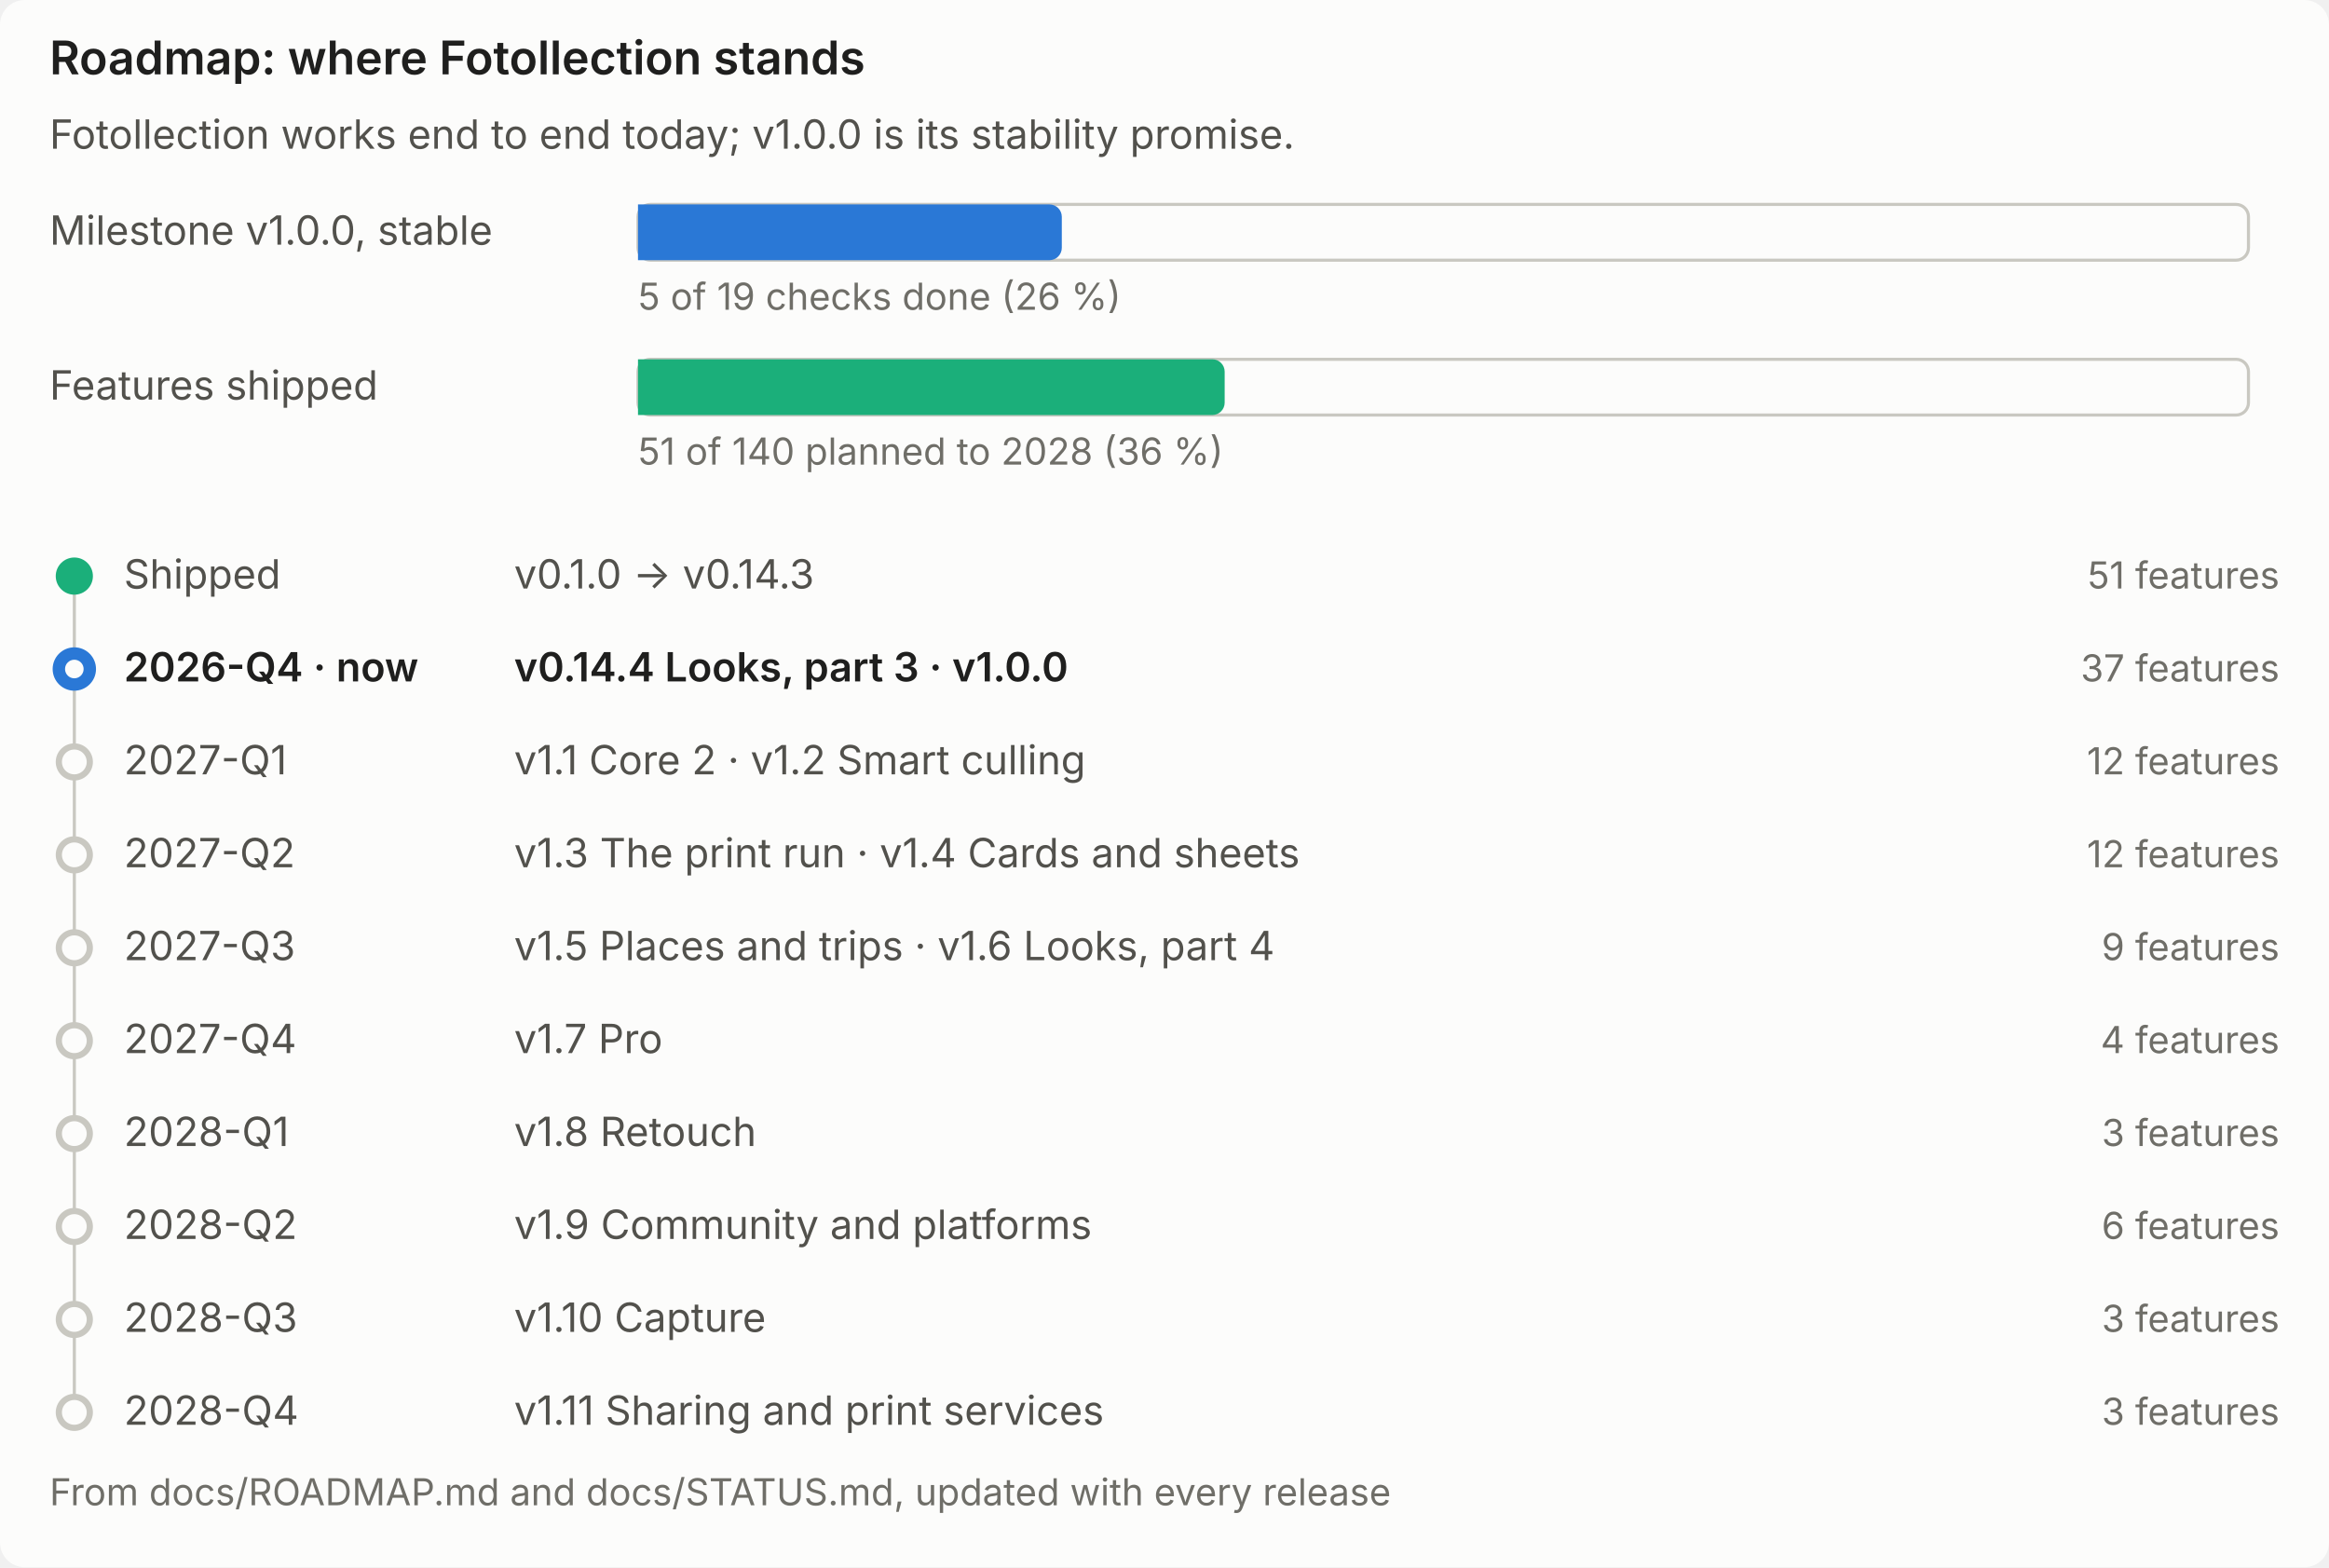
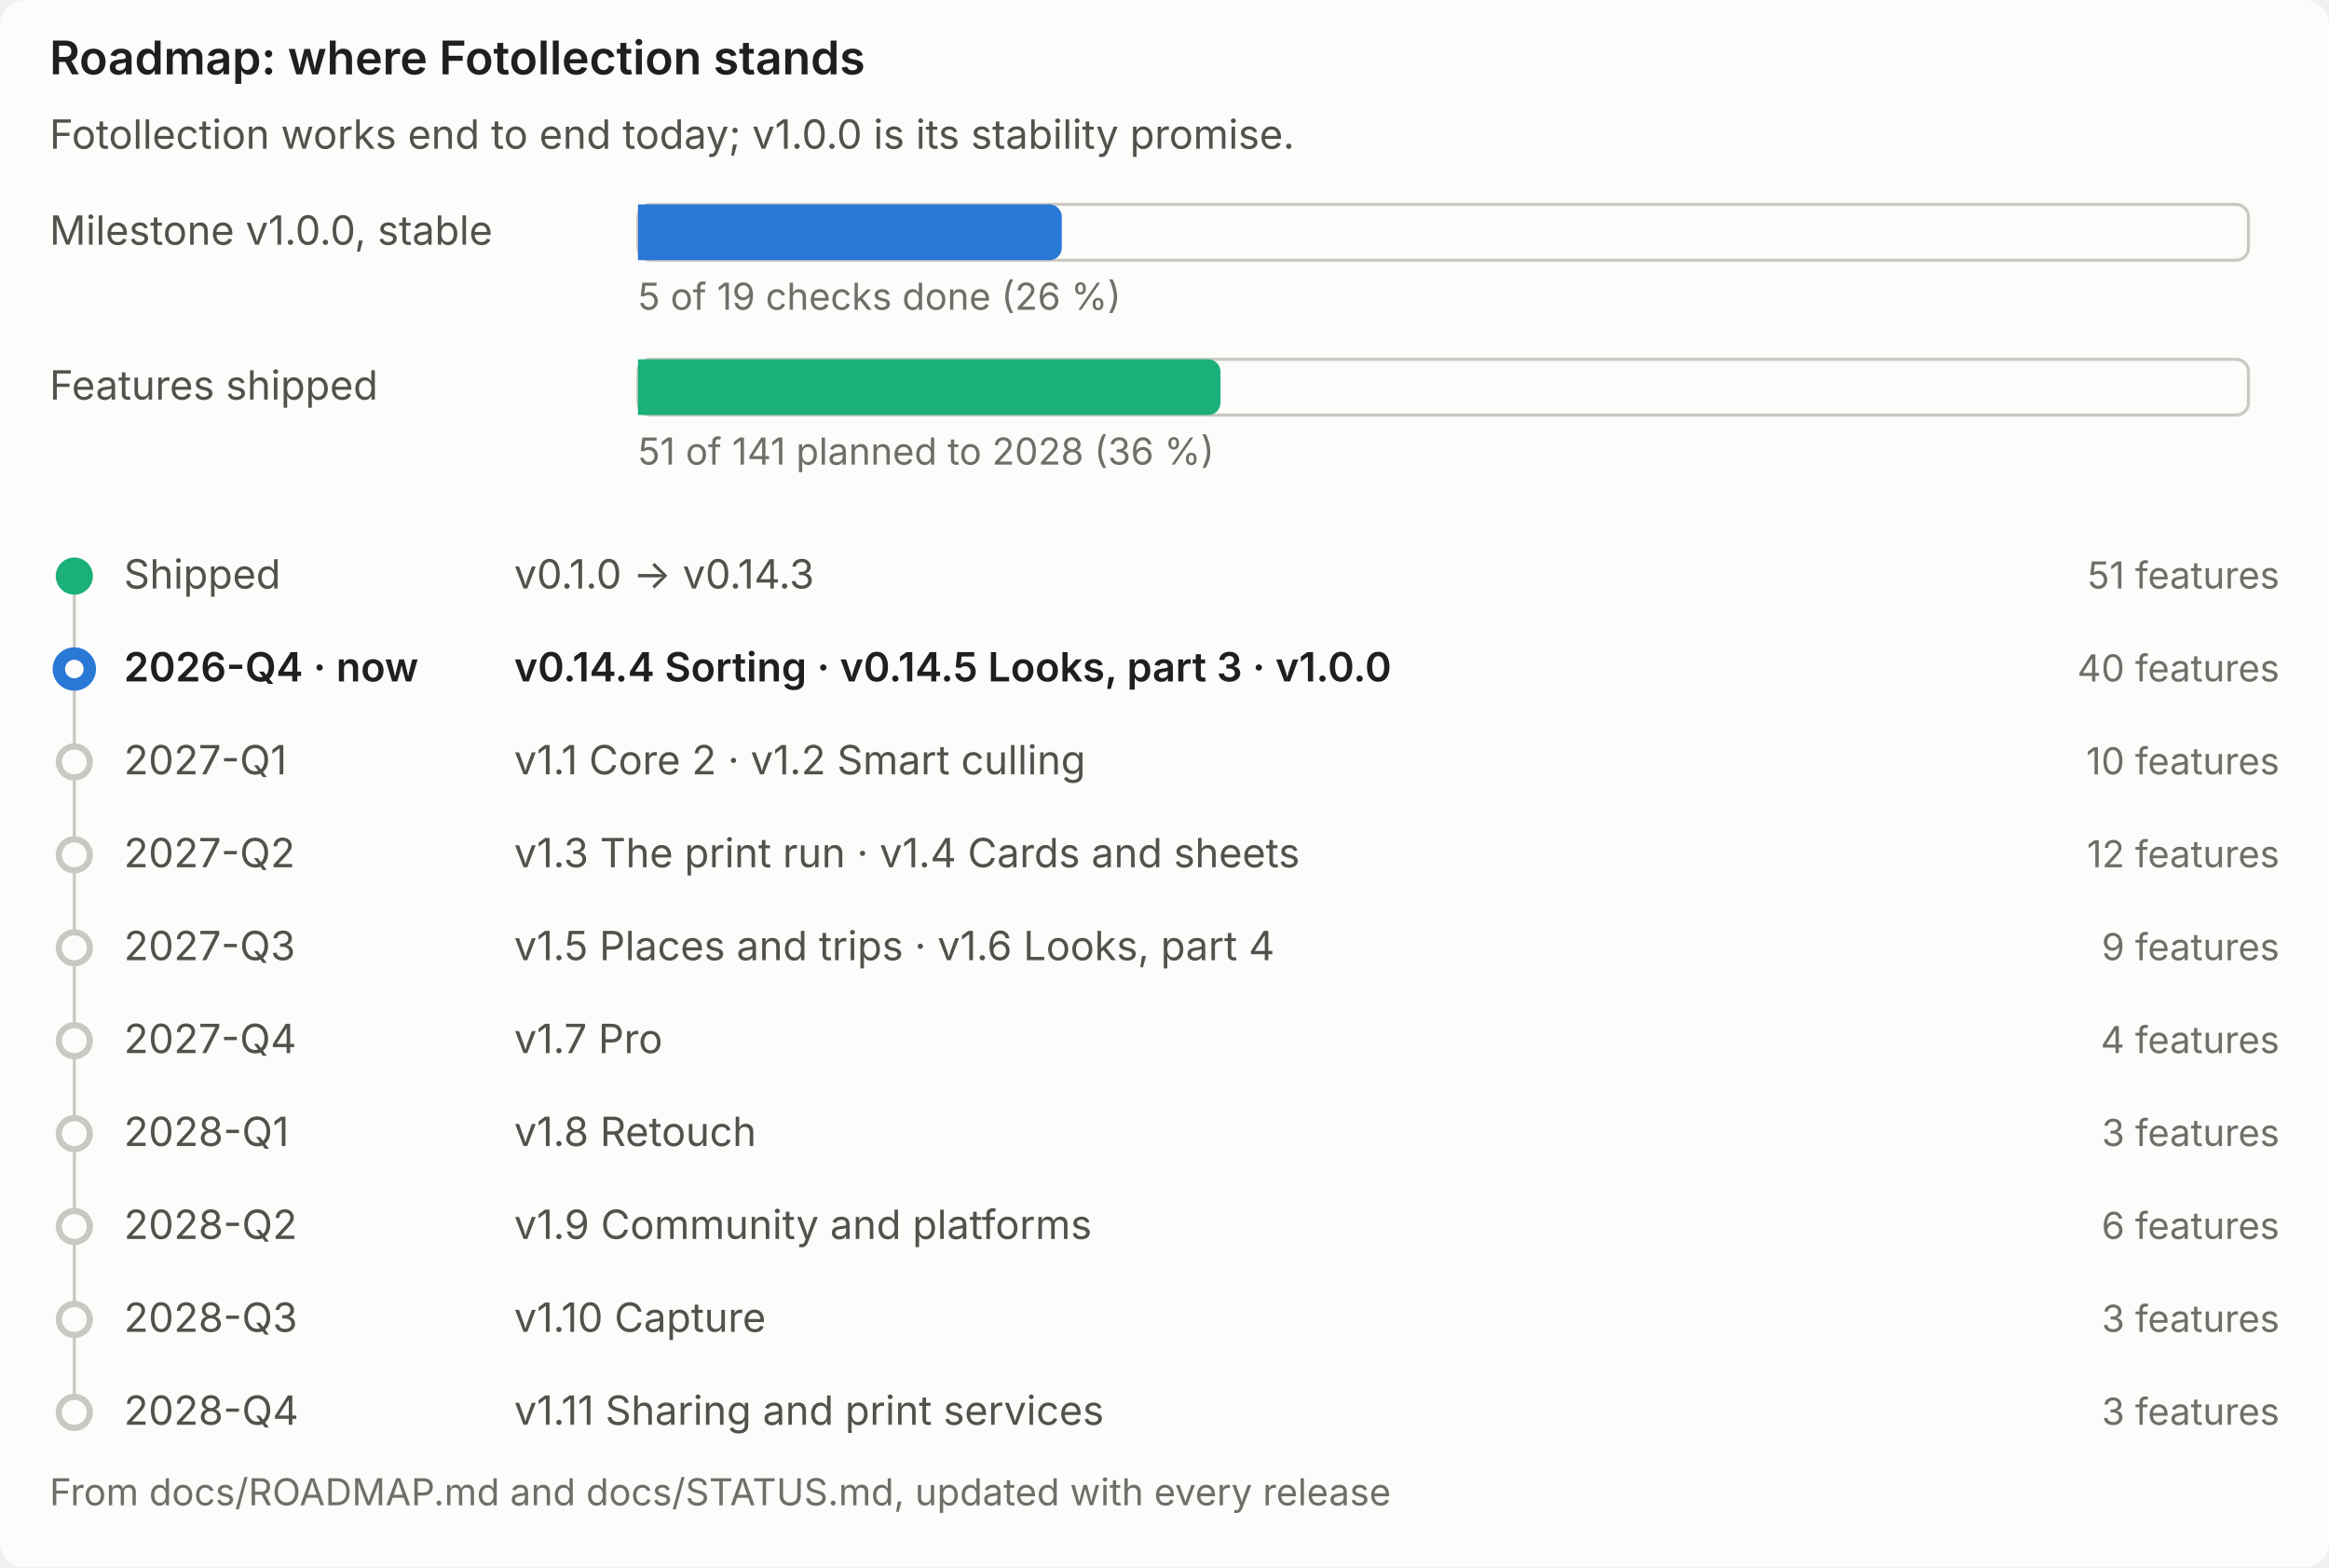
<svg xmlns="http://www.w3.org/2000/svg" viewBox="-16 -16 752 506" width="752" height="506" role="img" aria-labelledby="t d">
  <style>
  .bg{fill:#fcfcfb} .t1{fill:#1f1f1e;font:600 13px system-ui,-apple-system,Segoe UI,sans-serif}
  .t2{fill:#52514c;font:13px system-ui,-apple-system,Segoe UI,sans-serif}
  .t3{fill:#6f6e68;font:12px system-ui,-apple-system,Segoe UI,sans-serif}
  .h{font-size:15px} .num{font-variant-numeric:tabular-nums} .axis{stroke:#c9c8c1;stroke-width:1}
  .ref{stroke:#52514c;stroke-width:1.5;stroke-dasharray:4 3} .refw{stroke:#eb6834;stroke-width:1.5;stroke-dasharray:4 3}
  .s1{fill:#2a78d6} .old{fill-opacity:.45} .s2{fill:#eb6834} .s3{fill:#1baf7a} .s4{fill:#eda100} .s5{fill:#e87ba4} .gap{stroke:#fcfcfb;stroke-width:2}
  .in{fill:#fff}
  @media (prefers-color-scheme: dark){
    .bg{fill:#1a1a19} .t1{fill:#f0efec} .t2{fill:#c3c2b7} .t3{fill:#9d9c93} .axis{stroke:#45443f}
    .ref{stroke:#c3c2b7} .refw{stroke:#d95926}
    .s1{fill:#3987e5} .s2{fill:#d95926} .s3{fill:#199e70} .s4{fill:#c98500} .s5{fill:#d55181} .gap{stroke:#1a1a19}
  }
</style>
  <rect class="bg" x="-16" y="-16" width="752" height="506" rx="8" />
  <text class="t1 h" x="0" y="8">Roadmap: where Fotollection stands</text>
  <text class="t2" x="0" y="32">Fotollection works end to end today; v1.0.0 is its stability promise.</text>
  <text class="t2" x="0" y="63">Milestone v1.0.0, stable</text>
  <rect class="axis" x="190" y="50" width="520" height="18" rx="4" fill="none" />
  <path class="s1" d="M190 50h132.842a4 4 0 0 1 4 4v10a4 4 0 0 1 -4 4h-132.842z" />
  <text class="t3 num" x="190" y="84">5 of 19 checks done (26 %)</text>
  <text class="t2" x="0" y="113">Features shipped</text>
  <rect class="axis" x="190" y="100" width="520" height="18" rx="4" fill="none" />
-   <path class="s3" d="M190 100h185.429a4 4 0 0 1 4 4v10a4 4 0 0 1 -4 4h-185.429z" />
-   <text class="t3 num" x="190" y="134">51 of 140 planned to 2028 (36 %)</text>
+   <path class="s3" d="M190 100h184.085a4 4 0 0 1 4 4v10a4 4 0 0 1 -4 4h-184.085z" />
+   <text class="t3 num" x="190" y="134">51 of 141 planned to 2028 (36 %)</text>
  <line class="axis" x1="8" x2="8" y1="170" y2="440" />
  <circle class="s3" cx="8" cy="170" r="6" />
  <text class="t2" x="24" y="174">Shipped</text>
  <text class="t2" x="150" y="174">v0.1.0 → v0.14.3</text>
  <text class="t3 num" x="720" y="174" text-anchor="end">51 features</text>
  <circle class="s1" cx="8" cy="200" r="7" />
  <circle class="bg" cx="8" cy="200" r="3" />
  <text class="t1" x="24" y="204">2026-Q4 · now</text>
-   <text class="t1" x="150" y="204">v0.14.4 Looks, part 3 · v1.0.0</text>
-   <text class="t3 num" x="720" y="204" text-anchor="end">37 features</text>
+   <text class="t1" x="150" y="204">v0.14.4 Sorting · v0.14.5 Looks, part 3 · v1.0.0</text>
+   <text class="t3 num" x="720" y="204" text-anchor="end">40 features</text>
  <circle class="bg axis" cx="8" cy="230" r="5" style="stroke-width:2" />
  <text class="t2" x="24" y="234">2027-Q1</text>
  <text class="t2" x="150" y="234">v1.1 Core 2 · v1.2 Smart culling</text>
-   <text class="t3 num" x="720" y="234" text-anchor="end">12 features</text>
+   <text class="t3 num" x="720" y="234" text-anchor="end">10 features</text>
  <circle class="bg axis" cx="8" cy="260" r="5" style="stroke-width:2" />
  <text class="t2" x="24" y="264">2027-Q2</text>
  <text class="t2" x="150" y="264">v1.3 The print run · v1.4 Cards and sheets</text>
  <text class="t3 num" x="720" y="264" text-anchor="end">12 features</text>
  <circle class="bg axis" cx="8" cy="290" r="5" style="stroke-width:2" />
  <text class="t2" x="24" y="294">2027-Q3</text>
  <text class="t2" x="150" y="294">v1.5 Places and trips · v1.6 Looks, part 4</text>
  <text class="t3 num" x="720" y="294" text-anchor="end">9 features</text>
  <circle class="bg axis" cx="8" cy="320" r="5" style="stroke-width:2" />
  <text class="t2" x="24" y="324">2027-Q4</text>
  <text class="t2" x="150" y="324">v1.7 Pro</text>
  <text class="t3 num" x="720" y="324" text-anchor="end">4 features</text>
  <circle class="bg axis" cx="8" cy="350" r="5" style="stroke-width:2" />
  <text class="t2" x="24" y="354">2028-Q1</text>
  <text class="t2" x="150" y="354">v1.8 Retouch</text>
  <text class="t3 num" x="720" y="354" text-anchor="end">3 features</text>
  <circle class="bg axis" cx="8" cy="380" r="5" style="stroke-width:2" />
  <text class="t2" x="24" y="384">2028-Q2</text>
  <text class="t2" x="150" y="384">v1.9 Community and platforms</text>
  <text class="t3 num" x="720" y="384" text-anchor="end">6 features</text>
  <circle class="bg axis" cx="8" cy="410" r="5" style="stroke-width:2" />
  <text class="t2" x="24" y="414">2028-Q3</text>
  <text class="t2" x="150" y="414">v1.10 Capture</text>
  <text class="t3 num" x="720" y="414" text-anchor="end">3 features</text>
  <circle class="bg axis" cx="8" cy="440" r="5" style="stroke-width:2" />
  <text class="t2" x="24" y="444">2028-Q4</text>
  <text class="t2" x="150" y="444">v1.11 Sharing and print services</text>
  <text class="t3 num" x="720" y="444" text-anchor="end">3 features</text>
  <text class="t3" x="0" y="470">From docs/ROADMAP.md and docs/STATUS.md, updated with every release</text>
</svg>
